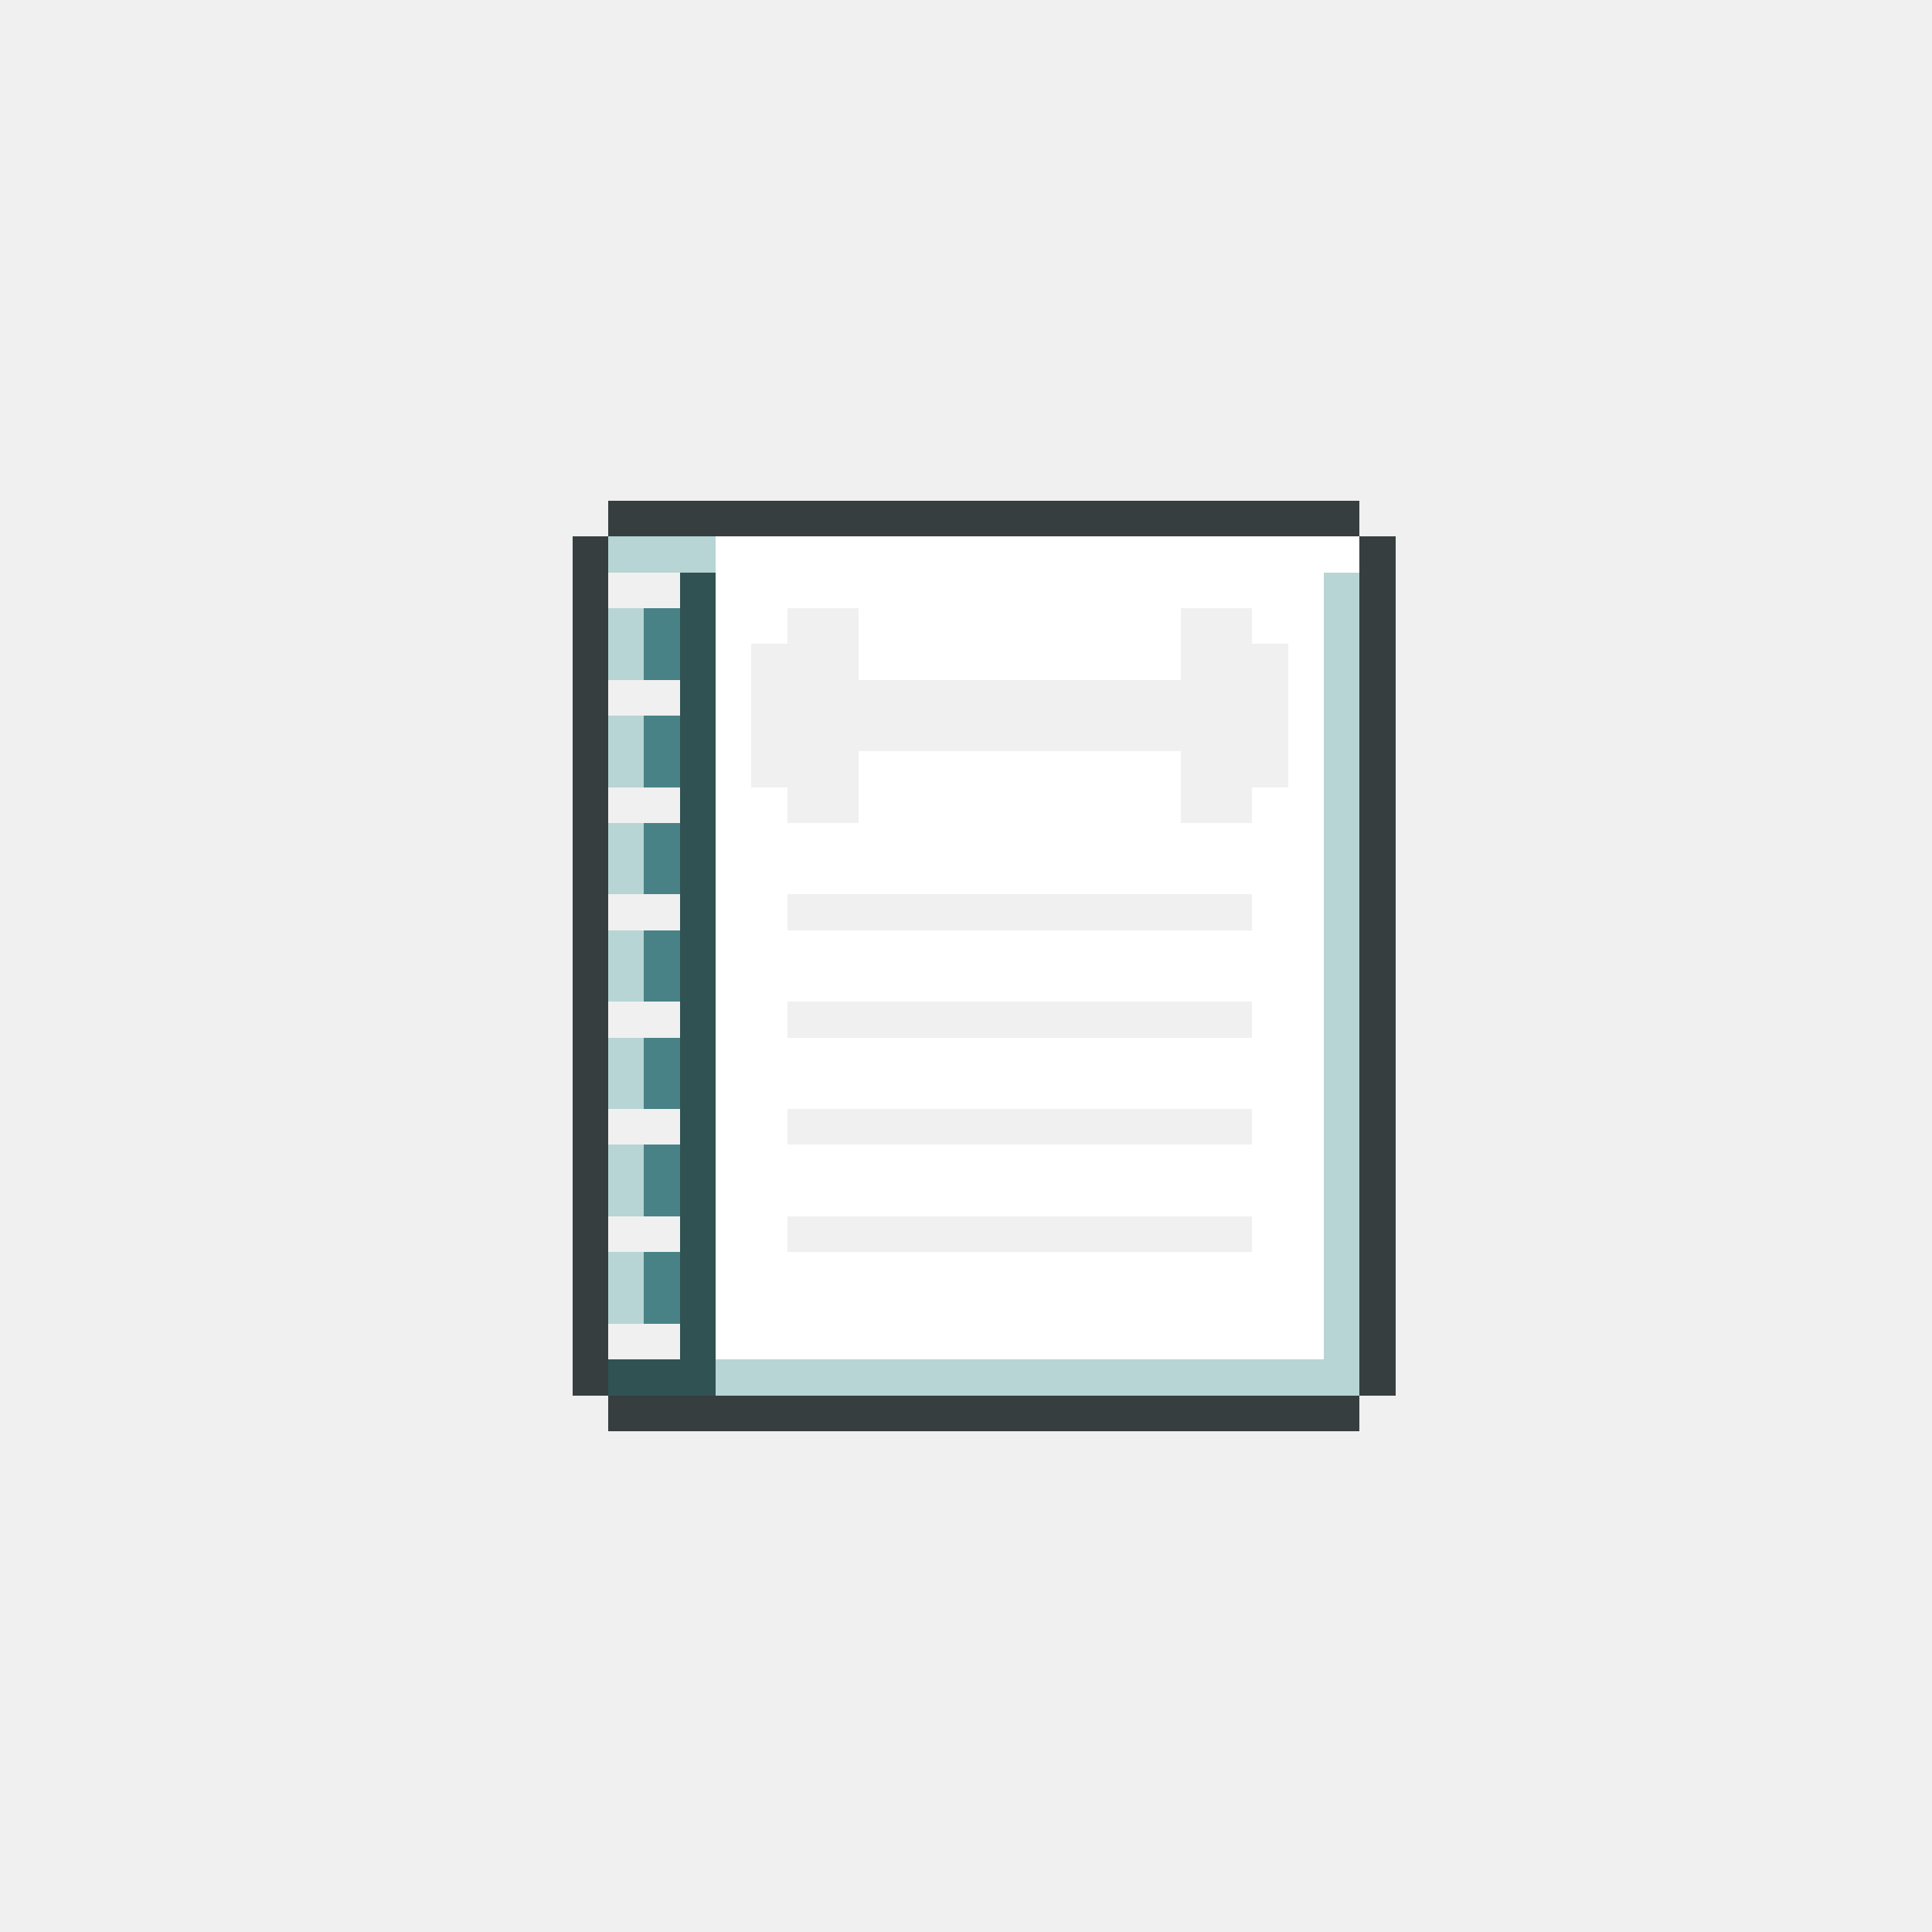
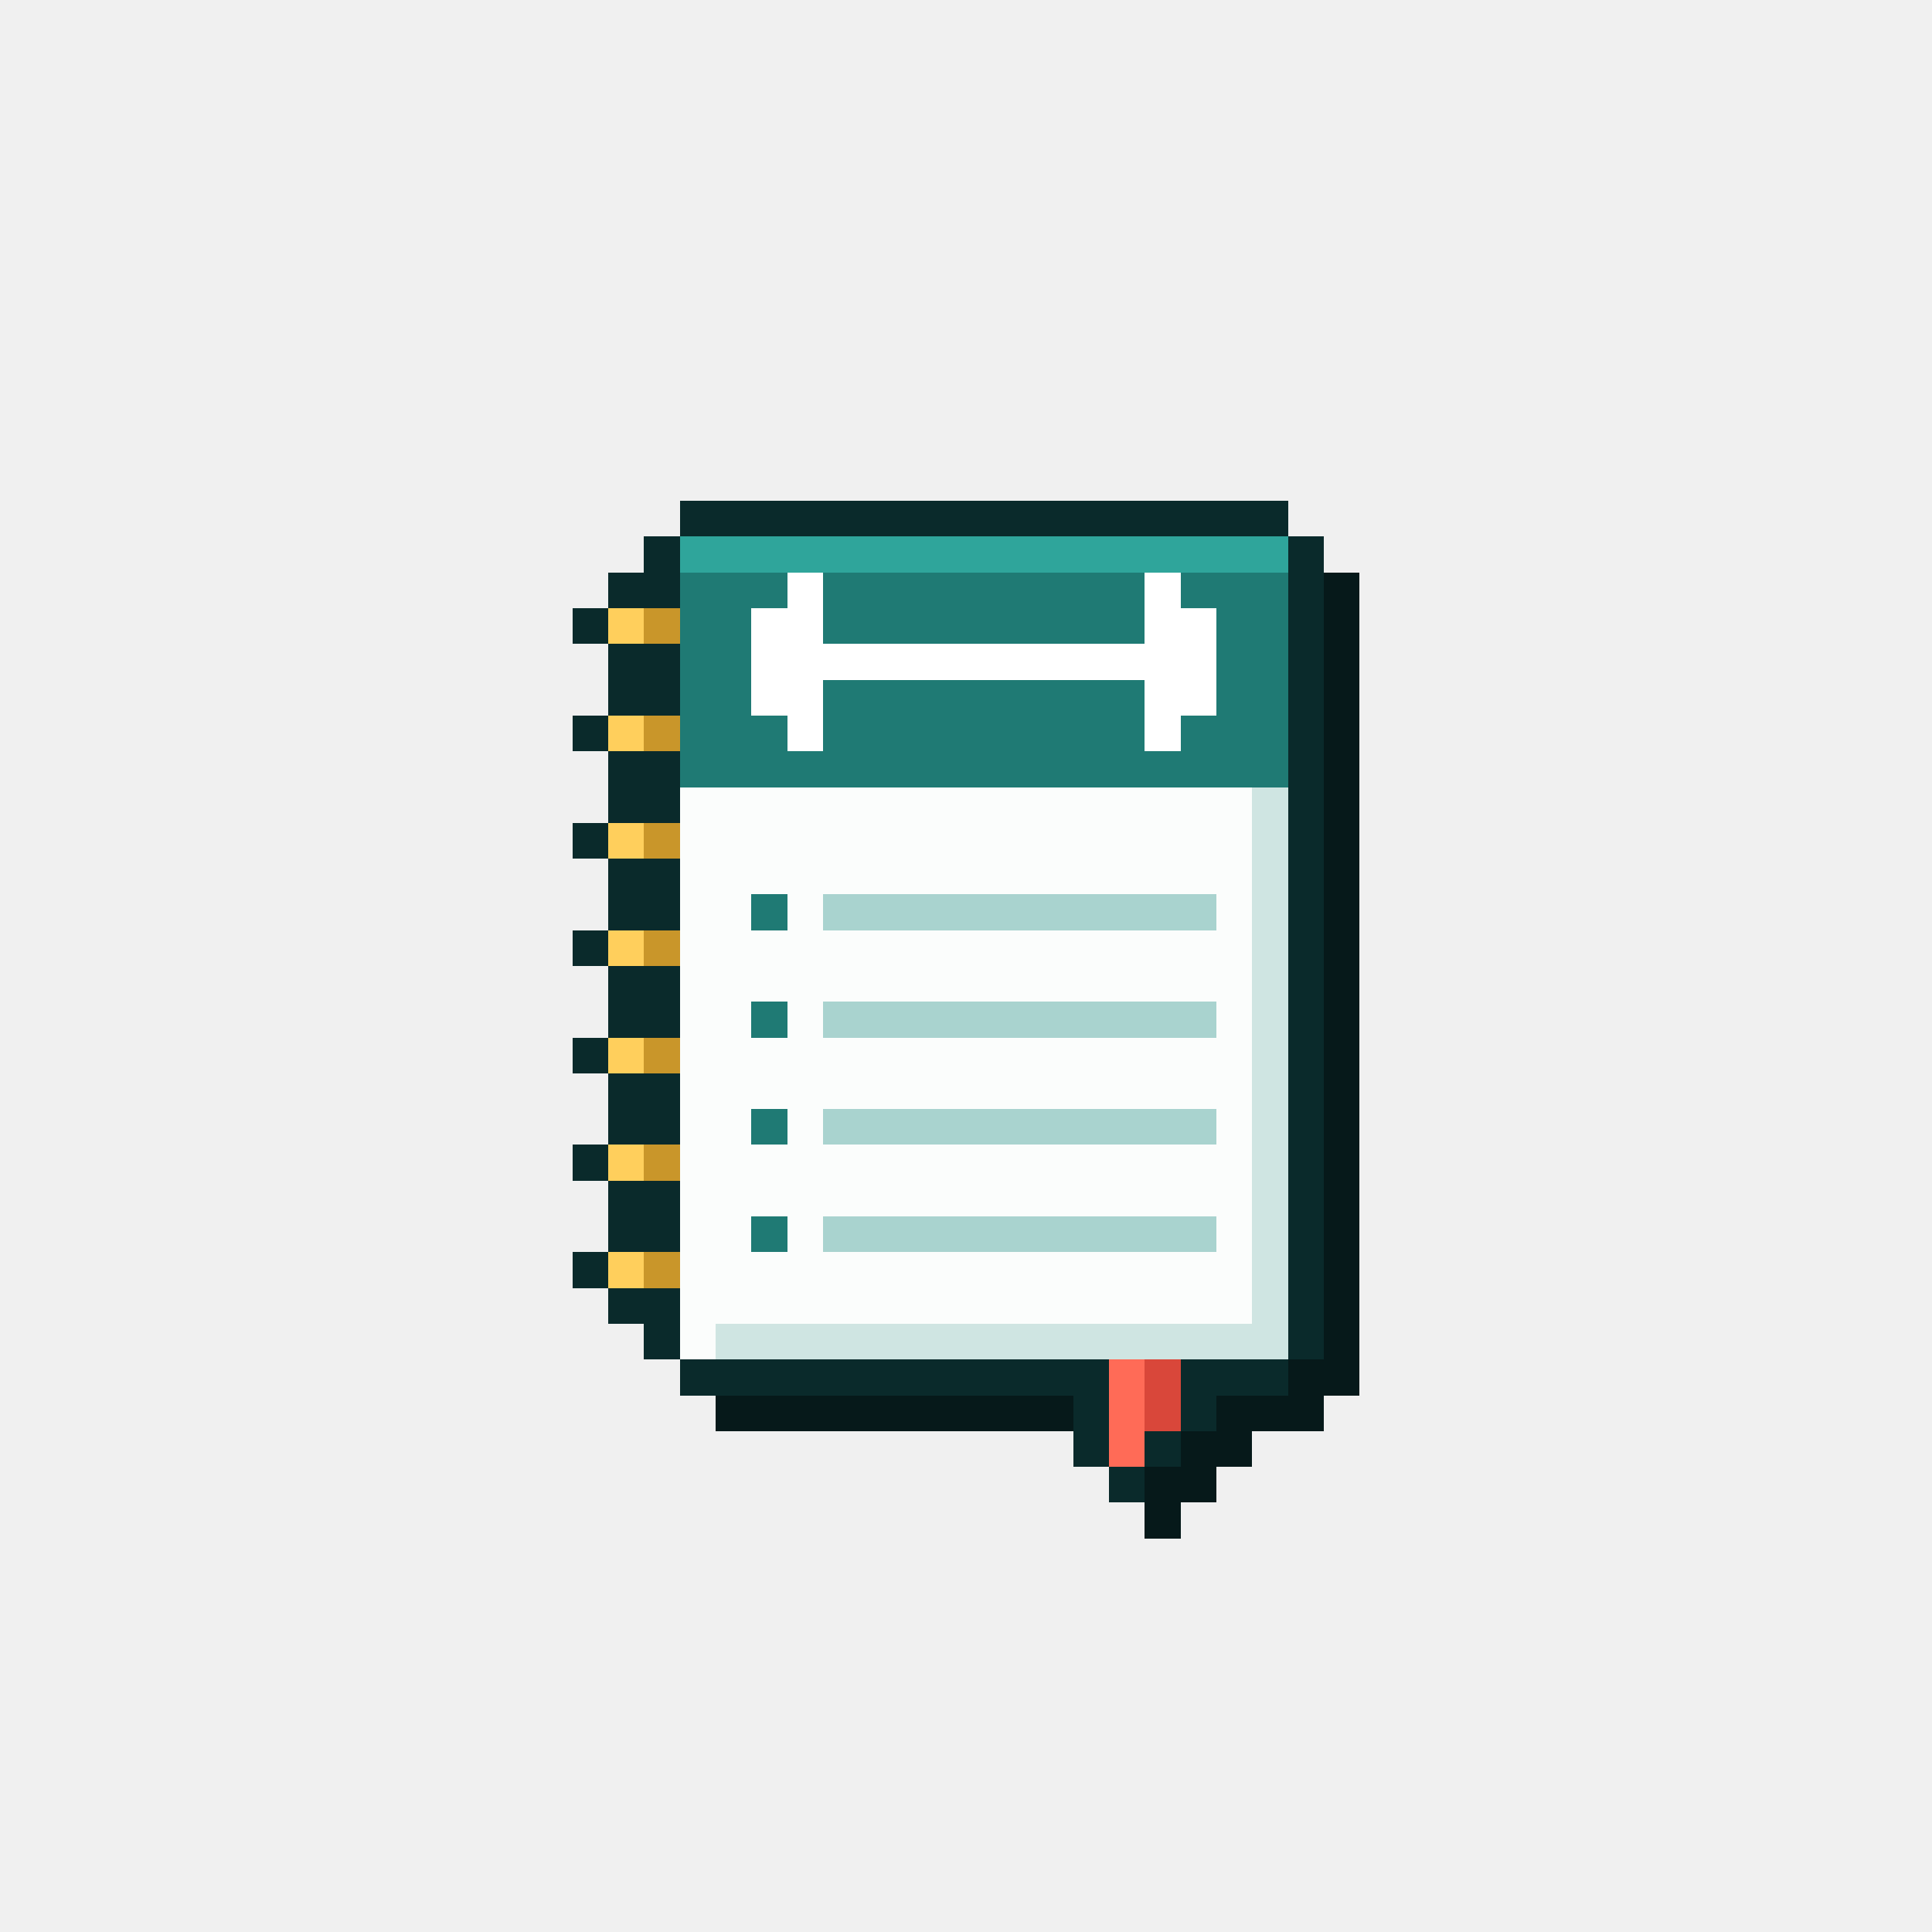
<svg xmlns="http://www.w3.org/2000/svg" width="108" height="108" viewBox="0 0 108 108" shape-rendering="crispEdges">
-   <rect x="34" y="28" width="42" height="2" fill="#373e40" />
-   <rect x="32" y="30" width="2" height="2" fill="#373e40" />
-   <rect x="34" y="30" width="6" height="2" fill="#b7d5d4" />
-   <rect x="40" y="30" width="36" height="2" fill="#ffffff" />
-   <rect x="76" y="30" width="2" height="2" fill="#373e40" />
-   <rect x="32" y="32" width="2" height="2" fill="#373e40" />
-   <rect x="38" y="32" width="2" height="2" fill="#305252" />
-   <rect x="40" y="32" width="34" height="2" fill="#ffffff" />
-   <rect x="74" y="32" width="2" height="2" fill="#b7d5d4" />
-   <rect x="76" y="32" width="2" height="2" fill="#373e40" />
-   <rect x="32" y="34" width="2" height="2" fill="#373e40" />
-   <rect x="34" y="34" width="2" height="2" fill="#b7d5d4" />
-   <rect x="36" y="34" width="2" height="2" fill="#488286" />
-   <rect x="38" y="34" width="2" height="2" fill="#305252" />
-   <rect x="40" y="34" width="4" height="2" fill="#ffffff" />
-   <rect x="48" y="34" width="18" height="2" fill="#ffffff" />
-   <rect x="70" y="34" width="4" height="2" fill="#ffffff" />
-   <rect x="74" y="34" width="2" height="2" fill="#b7d5d4" />
-   <rect x="76" y="34" width="2" height="2" fill="#373e40" />
-   <rect x="32" y="36" width="2" height="2" fill="#373e40" />
-   <rect x="34" y="36" width="2" height="2" fill="#b7d5d4" />
-   <rect x="36" y="36" width="2" height="2" fill="#488286" />
-   <rect x="38" y="36" width="2" height="2" fill="#305252" />
-   <rect x="40" y="36" width="2" height="2" fill="#ffffff" />
-   <rect x="48" y="36" width="18" height="2" fill="#ffffff" />
-   <rect x="72" y="36" width="2" height="2" fill="#ffffff" />
-   <rect x="74" y="36" width="2" height="2" fill="#b7d5d4" />
-   <rect x="76" y="36" width="2" height="2" fill="#373e40" />
-   <rect x="32" y="38" width="2" height="2" fill="#373e40" />
-   <rect x="38" y="38" width="2" height="2" fill="#305252" />
-   <rect x="40" y="38" width="2" height="2" fill="#ffffff" />
-   <rect x="72" y="38" width="2" height="2" fill="#ffffff" />
-   <rect x="74" y="38" width="2" height="2" fill="#b7d5d4" />
-   <rect x="76" y="38" width="2" height="2" fill="#373e40" />
-   <rect x="32" y="40" width="2" height="2" fill="#373e40" />
-   <rect x="34" y="40" width="2" height="2" fill="#b7d5d4" />
-   <rect x="36" y="40" width="2" height="2" fill="#488286" />
-   <rect x="38" y="40" width="2" height="2" fill="#305252" />
-   <rect x="40" y="40" width="2" height="2" fill="#ffffff" />
-   <rect x="72" y="40" width="2" height="2" fill="#ffffff" />
-   <rect x="74" y="40" width="2" height="2" fill="#b7d5d4" />
-   <rect x="76" y="40" width="2" height="2" fill="#373e40" />
-   <rect x="32" y="42" width="2" height="2" fill="#373e40" />
-   <rect x="34" y="42" width="2" height="2" fill="#b7d5d4" />
-   <rect x="36" y="42" width="2" height="2" fill="#488286" />
-   <rect x="38" y="42" width="2" height="2" fill="#305252" />
-   <rect x="40" y="42" width="2" height="2" fill="#ffffff" />
-   <rect x="48" y="42" width="18" height="2" fill="#ffffff" />
-   <rect x="72" y="42" width="2" height="2" fill="#ffffff" />
-   <rect x="74" y="42" width="2" height="2" fill="#b7d5d4" />
-   <rect x="76" y="42" width="2" height="2" fill="#373e40" />
-   <rect x="32" y="44" width="2" height="2" fill="#373e40" />
-   <rect x="38" y="44" width="2" height="2" fill="#305252" />
-   <rect x="40" y="44" width="4" height="2" fill="#ffffff" />
-   <rect x="48" y="44" width="18" height="2" fill="#ffffff" />
-   <rect x="70" y="44" width="4" height="2" fill="#ffffff" />
-   <rect x="74" y="44" width="2" height="2" fill="#b7d5d4" />
-   <rect x="76" y="44" width="2" height="2" fill="#373e40" />
-   <rect x="32" y="46" width="2" height="2" fill="#373e40" />
-   <rect x="34" y="46" width="2" height="2" fill="#b7d5d4" />
-   <rect x="36" y="46" width="2" height="2" fill="#488286" />
-   <rect x="38" y="46" width="2" height="2" fill="#305252" />
-   <rect x="40" y="46" width="34" height="2" fill="#ffffff" />
-   <rect x="74" y="46" width="2" height="2" fill="#b7d5d4" />
-   <rect x="76" y="46" width="2" height="2" fill="#373e40" />
-   <rect x="32" y="48" width="2" height="2" fill="#373e40" />
-   <rect x="34" y="48" width="2" height="2" fill="#b7d5d4" />
-   <rect x="36" y="48" width="2" height="2" fill="#488286" />
-   <rect x="38" y="48" width="2" height="2" fill="#305252" />
-   <rect x="40" y="48" width="34" height="2" fill="#ffffff" />
-   <rect x="74" y="48" width="2" height="2" fill="#b7d5d4" />
-   <rect x="76" y="48" width="2" height="2" fill="#373e40" />
-   <rect x="32" y="50" width="2" height="2" fill="#373e40" />
-   <rect x="38" y="50" width="2" height="2" fill="#305252" />
-   <rect x="40" y="50" width="4" height="2" fill="#ffffff" />
-   <rect x="70" y="50" width="4" height="2" fill="#ffffff" />
-   <rect x="74" y="50" width="2" height="2" fill="#b7d5d4" />
-   <rect x="76" y="50" width="2" height="2" fill="#373e40" />
-   <rect x="32" y="52" width="2" height="2" fill="#373e40" />
-   <rect x="34" y="52" width="2" height="2" fill="#b7d5d4" />
-   <rect x="36" y="52" width="2" height="2" fill="#488286" />
-   <rect x="38" y="52" width="2" height="2" fill="#305252" />
-   <rect x="40" y="52" width="34" height="2" fill="#ffffff" />
-   <rect x="74" y="52" width="2" height="2" fill="#b7d5d4" />
-   <rect x="76" y="52" width="2" height="2" fill="#373e40" />
-   <rect x="32" y="54" width="2" height="2" fill="#373e40" />
-   <rect x="34" y="54" width="2" height="2" fill="#b7d5d4" />
-   <rect x="36" y="54" width="2" height="2" fill="#488286" />
-   <rect x="38" y="54" width="2" height="2" fill="#305252" />
-   <rect x="40" y="54" width="34" height="2" fill="#ffffff" />
-   <rect x="74" y="54" width="2" height="2" fill="#b7d5d4" />
-   <rect x="76" y="54" width="2" height="2" fill="#373e40" />
-   <rect x="32" y="56" width="2" height="2" fill="#373e40" />
-   <rect x="38" y="56" width="2" height="2" fill="#305252" />
-   <rect x="40" y="56" width="4" height="2" fill="#ffffff" />
-   <rect x="70" y="56" width="4" height="2" fill="#ffffff" />
-   <rect x="74" y="56" width="2" height="2" fill="#b7d5d4" />
-   <rect x="76" y="56" width="2" height="2" fill="#373e40" />
-   <rect x="32" y="58" width="2" height="2" fill="#373e40" />
-   <rect x="34" y="58" width="2" height="2" fill="#b7d5d4" />
-   <rect x="36" y="58" width="2" height="2" fill="#488286" />
-   <rect x="38" y="58" width="2" height="2" fill="#305252" />
-   <rect x="40" y="58" width="34" height="2" fill="#ffffff" />
-   <rect x="74" y="58" width="2" height="2" fill="#b7d5d4" />
-   <rect x="76" y="58" width="2" height="2" fill="#373e40" />
-   <rect x="32" y="60" width="2" height="2" fill="#373e40" />
-   <rect x="34" y="60" width="2" height="2" fill="#b7d5d4" />
-   <rect x="36" y="60" width="2" height="2" fill="#488286" />
-   <rect x="38" y="60" width="2" height="2" fill="#305252" />
-   <rect x="40" y="60" width="34" height="2" fill="#ffffff" />
-   <rect x="74" y="60" width="2" height="2" fill="#b7d5d4" />
-   <rect x="76" y="60" width="2" height="2" fill="#373e40" />
-   <rect x="32" y="62" width="2" height="2" fill="#373e40" />
-   <rect x="38" y="62" width="2" height="2" fill="#305252" />
-   <rect x="40" y="62" width="4" height="2" fill="#ffffff" />
-   <rect x="70" y="62" width="4" height="2" fill="#ffffff" />
-   <rect x="74" y="62" width="2" height="2" fill="#b7d5d4" />
-   <rect x="76" y="62" width="2" height="2" fill="#373e40" />
-   <rect x="32" y="64" width="2" height="2" fill="#373e40" />
-   <rect x="34" y="64" width="2" height="2" fill="#b7d5d4" />
-   <rect x="36" y="64" width="2" height="2" fill="#488286" />
-   <rect x="38" y="64" width="2" height="2" fill="#305252" />
-   <rect x="40" y="64" width="34" height="2" fill="#ffffff" />
-   <rect x="74" y="64" width="2" height="2" fill="#b7d5d4" />
-   <rect x="76" y="64" width="2" height="2" fill="#373e40" />
-   <rect x="32" y="66" width="2" height="2" fill="#373e40" />
-   <rect x="34" y="66" width="2" height="2" fill="#b7d5d4" />
-   <rect x="36" y="66" width="2" height="2" fill="#488286" />
-   <rect x="38" y="66" width="2" height="2" fill="#305252" />
-   <rect x="40" y="66" width="34" height="2" fill="#ffffff" />
-   <rect x="74" y="66" width="2" height="2" fill="#b7d5d4" />
-   <rect x="76" y="66" width="2" height="2" fill="#373e40" />
-   <rect x="32" y="68" width="2" height="2" fill="#373e40" />
-   <rect x="38" y="68" width="2" height="2" fill="#305252" />
-   <rect x="40" y="68" width="4" height="2" fill="#ffffff" />
-   <rect x="70" y="68" width="4" height="2" fill="#ffffff" />
-   <rect x="74" y="68" width="2" height="2" fill="#b7d5d4" />
-   <rect x="76" y="68" width="2" height="2" fill="#373e40" />
-   <rect x="32" y="70" width="2" height="2" fill="#373e40" />
-   <rect x="34" y="70" width="2" height="2" fill="#b7d5d4" />
-   <rect x="36" y="70" width="2" height="2" fill="#488286" />
-   <rect x="38" y="70" width="2" height="2" fill="#305252" />
-   <rect x="40" y="70" width="34" height="2" fill="#ffffff" />
-   <rect x="74" y="70" width="2" height="2" fill="#b7d5d4" />
-   <rect x="76" y="70" width="2" height="2" fill="#373e40" />
-   <rect x="32" y="72" width="2" height="2" fill="#373e40" />
-   <rect x="34" y="72" width="2" height="2" fill="#b7d5d4" />
-   <rect x="36" y="72" width="2" height="2" fill="#488286" />
-   <rect x="38" y="72" width="2" height="2" fill="#305252" />
-   <rect x="40" y="72" width="34" height="2" fill="#ffffff" />
-   <rect x="74" y="72" width="2" height="2" fill="#b7d5d4" />
-   <rect x="76" y="72" width="2" height="2" fill="#373e40" />
-   <rect x="32" y="74" width="2" height="2" fill="#373e40" />
-   <rect x="38" y="74" width="2" height="2" fill="#305252" />
-   <rect x="40" y="74" width="34" height="2" fill="#ffffff" />
-   <rect x="74" y="74" width="2" height="2" fill="#b7d5d4" />
-   <rect x="76" y="74" width="2" height="2" fill="#373e40" />
-   <rect x="32" y="76" width="2" height="2" fill="#373e40" />
-   <rect x="34" y="76" width="6" height="2" fill="#305252" />
-   <rect x="40" y="76" width="36" height="2" fill="#b7d5d4" />
-   <rect x="76" y="76" width="2" height="2" fill="#373e40" />
-   <rect x="34" y="78" width="42" height="2" fill="#373e40" />
+   <rect x="38" y="28" width="34" height="2" fill="#0a2a2b" />
+   <rect x="36" y="30" width="2" height="2" fill="#0a2a2b" />
+   <rect x="38" y="30" width="34" height="2" fill="#2fa59b" />
+   <rect x="72" y="30" width="2" height="46" fill="#0a2a2b" />
+   <rect x="34" y="32" width="4" height="2" fill="#0a2a2b" />
+   <rect x="38" y="32" width="6" height="2" fill="#1f7a74" />
+   <rect x="44" y="32" width="2" height="2" fill="#ffffff" />
+   <rect x="46" y="32" width="18" height="4" fill="#1f7a74" />
+   <rect x="64" y="32" width="2" height="2" fill="#ffffff" />
+   <rect x="66" y="32" width="6" height="2" fill="#1f7a74" />
+   <rect x="74" y="32" width="2" height="44" fill="#06191a" />
+   <rect x="32" y="34" width="2" height="2" fill="#0a2a2b" />
+   <rect x="34" y="34" width="2" height="2" fill="#ffcf5c" />
+   <rect x="36" y="34" width="2" height="2" fill="#c9962a" />
+   <rect x="38" y="34" width="4" height="6" fill="#1f7a74" />
+   <rect x="42" y="34" width="4" height="2" fill="#ffffff" />
+   <rect x="64" y="34" width="4" height="2" fill="#ffffff" />
+   <rect x="68" y="34" width="4" height="6" fill="#1f7a74" />
+   <rect x="34" y="36" width="4" height="4" fill="#0a2a2b" />
+   <rect x="42" y="36" width="26" height="2" fill="#ffffff" />
+   <rect x="42" y="38" width="4" height="2" fill="#ffffff" />
+   <rect x="46" y="38" width="18" height="4" fill="#1f7a74" />
+   <rect x="64" y="38" width="4" height="2" fill="#ffffff" />
+   <rect x="32" y="40" width="2" height="2" fill="#0a2a2b" />
+   <rect x="34" y="40" width="2" height="2" fill="#ffcf5c" />
+   <rect x="36" y="40" width="2" height="2" fill="#c9962a" />
+   <rect x="38" y="40" width="6" height="2" fill="#1f7a74" />
+   <rect x="44" y="40" width="2" height="2" fill="#ffffff" />
+   <rect x="64" y="40" width="2" height="2" fill="#ffffff" />
+   <rect x="66" y="40" width="6" height="2" fill="#1f7a74" />
+   <rect x="34" y="42" width="4" height="4" fill="#0a2a2b" />
+   <rect x="38" y="42" width="34" height="2" fill="#1f7a74" />
+   <rect x="38" y="44" width="32" height="6" fill="#fbfdfc" />
+   <rect x="70" y="44" width="2" height="30" fill="#cfe5e2" />
+   <rect x="32" y="46" width="2" height="2" fill="#0a2a2b" />
+   <rect x="34" y="46" width="2" height="2" fill="#ffcf5c" />
+   <rect x="36" y="46" width="2" height="2" fill="#c9962a" />
+   <rect x="34" y="48" width="4" height="4" fill="#0a2a2b" />
+   <rect x="38" y="50" width="4" height="2" fill="#fbfdfc" />
+   <rect x="42" y="50" width="2" height="2" fill="#1f7a74" />
+   <rect x="44" y="50" width="2" height="2" fill="#fbfdfc" />
+   <rect x="46" y="50" width="22" height="2" fill="#a9d3cf" />
+   <rect x="68" y="50" width="2" height="2" fill="#fbfdfc" />
+   <rect x="32" y="52" width="2" height="2" fill="#0a2a2b" />
+   <rect x="34" y="52" width="2" height="2" fill="#ffcf5c" />
+   <rect x="36" y="52" width="2" height="2" fill="#c9962a" />
+   <rect x="38" y="52" width="32" height="4" fill="#fbfdfc" />
+   <rect x="34" y="54" width="4" height="4" fill="#0a2a2b" />
+   <rect x="38" y="56" width="4" height="2" fill="#fbfdfc" />
+   <rect x="42" y="56" width="2" height="2" fill="#1f7a74" />
+   <rect x="44" y="56" width="2" height="2" fill="#fbfdfc" />
+   <rect x="46" y="56" width="22" height="2" fill="#a9d3cf" />
+   <rect x="68" y="56" width="2" height="2" fill="#fbfdfc" />
+   <rect x="32" y="58" width="2" height="2" fill="#0a2a2b" />
+   <rect x="34" y="58" width="2" height="2" fill="#ffcf5c" />
+   <rect x="36" y="58" width="2" height="2" fill="#c9962a" />
+   <rect x="38" y="58" width="32" height="4" fill="#fbfdfc" />
+   <rect x="34" y="60" width="4" height="4" fill="#0a2a2b" />
+   <rect x="38" y="62" width="4" height="2" fill="#fbfdfc" />
+   <rect x="42" y="62" width="2" height="2" fill="#1f7a74" />
+   <rect x="44" y="62" width="2" height="2" fill="#fbfdfc" />
+   <rect x="46" y="62" width="22" height="2" fill="#a9d3cf" />
+   <rect x="68" y="62" width="2" height="2" fill="#fbfdfc" />
+   <rect x="32" y="64" width="2" height="2" fill="#0a2a2b" />
+   <rect x="34" y="64" width="2" height="2" fill="#ffcf5c" />
+   <rect x="36" y="64" width="2" height="2" fill="#c9962a" />
+   <rect x="38" y="64" width="32" height="4" fill="#fbfdfc" />
+   <rect x="34" y="66" width="4" height="4" fill="#0a2a2b" />
+   <rect x="38" y="68" width="4" height="2" fill="#fbfdfc" />
+   <rect x="42" y="68" width="2" height="2" fill="#1f7a74" />
+   <rect x="44" y="68" width="2" height="2" fill="#fbfdfc" />
+   <rect x="46" y="68" width="22" height="2" fill="#a9d3cf" />
+   <rect x="68" y="68" width="2" height="2" fill="#fbfdfc" />
+   <rect x="32" y="70" width="2" height="2" fill="#0a2a2b" />
+   <rect x="34" y="70" width="2" height="2" fill="#ffcf5c" />
+   <rect x="36" y="70" width="2" height="2" fill="#c9962a" />
+   <rect x="38" y="70" width="32" height="4" fill="#fbfdfc" />
+   <rect x="34" y="72" width="4" height="2" fill="#0a2a2b" />
+   <rect x="36" y="74" width="2" height="2" fill="#0a2a2b" />
+   <rect x="38" y="74" width="2" height="2" fill="#fbfdfc" />
+   <rect x="40" y="74" width="32" height="2" fill="#cfe5e2" />
+   <rect x="38" y="76" width="24" height="2" fill="#0a2a2b" />
+   <rect x="62" y="76" width="2" height="6" fill="#ff6b57" />
+   <rect x="64" y="76" width="2" height="4" fill="#d9473a" />
+   <rect x="66" y="76" width="6" height="2" fill="#0a2a2b" />
+   <rect x="72" y="76" width="4" height="2" fill="#06191a" />
+   <rect x="40" y="78" width="20" height="2" fill="#06191a" />
+   <rect x="60" y="78" width="2" height="4" fill="#0a2a2b" />
+   <rect x="66" y="78" width="2" height="2" fill="#0a2a2b" />
+   <rect x="68" y="78" width="6" height="2" fill="#06191a" />
+   <rect x="64" y="80" width="2" height="2" fill="#0a2a2b" />
+   <rect x="66" y="80" width="4" height="2" fill="#06191a" />
+   <rect x="62" y="82" width="2" height="2" fill="#0a2a2b" />
+   <rect x="64" y="82" width="4" height="2" fill="#06191a" />
+   <rect x="64" y="84" width="2" height="2" fill="#06191a" />
</svg>
